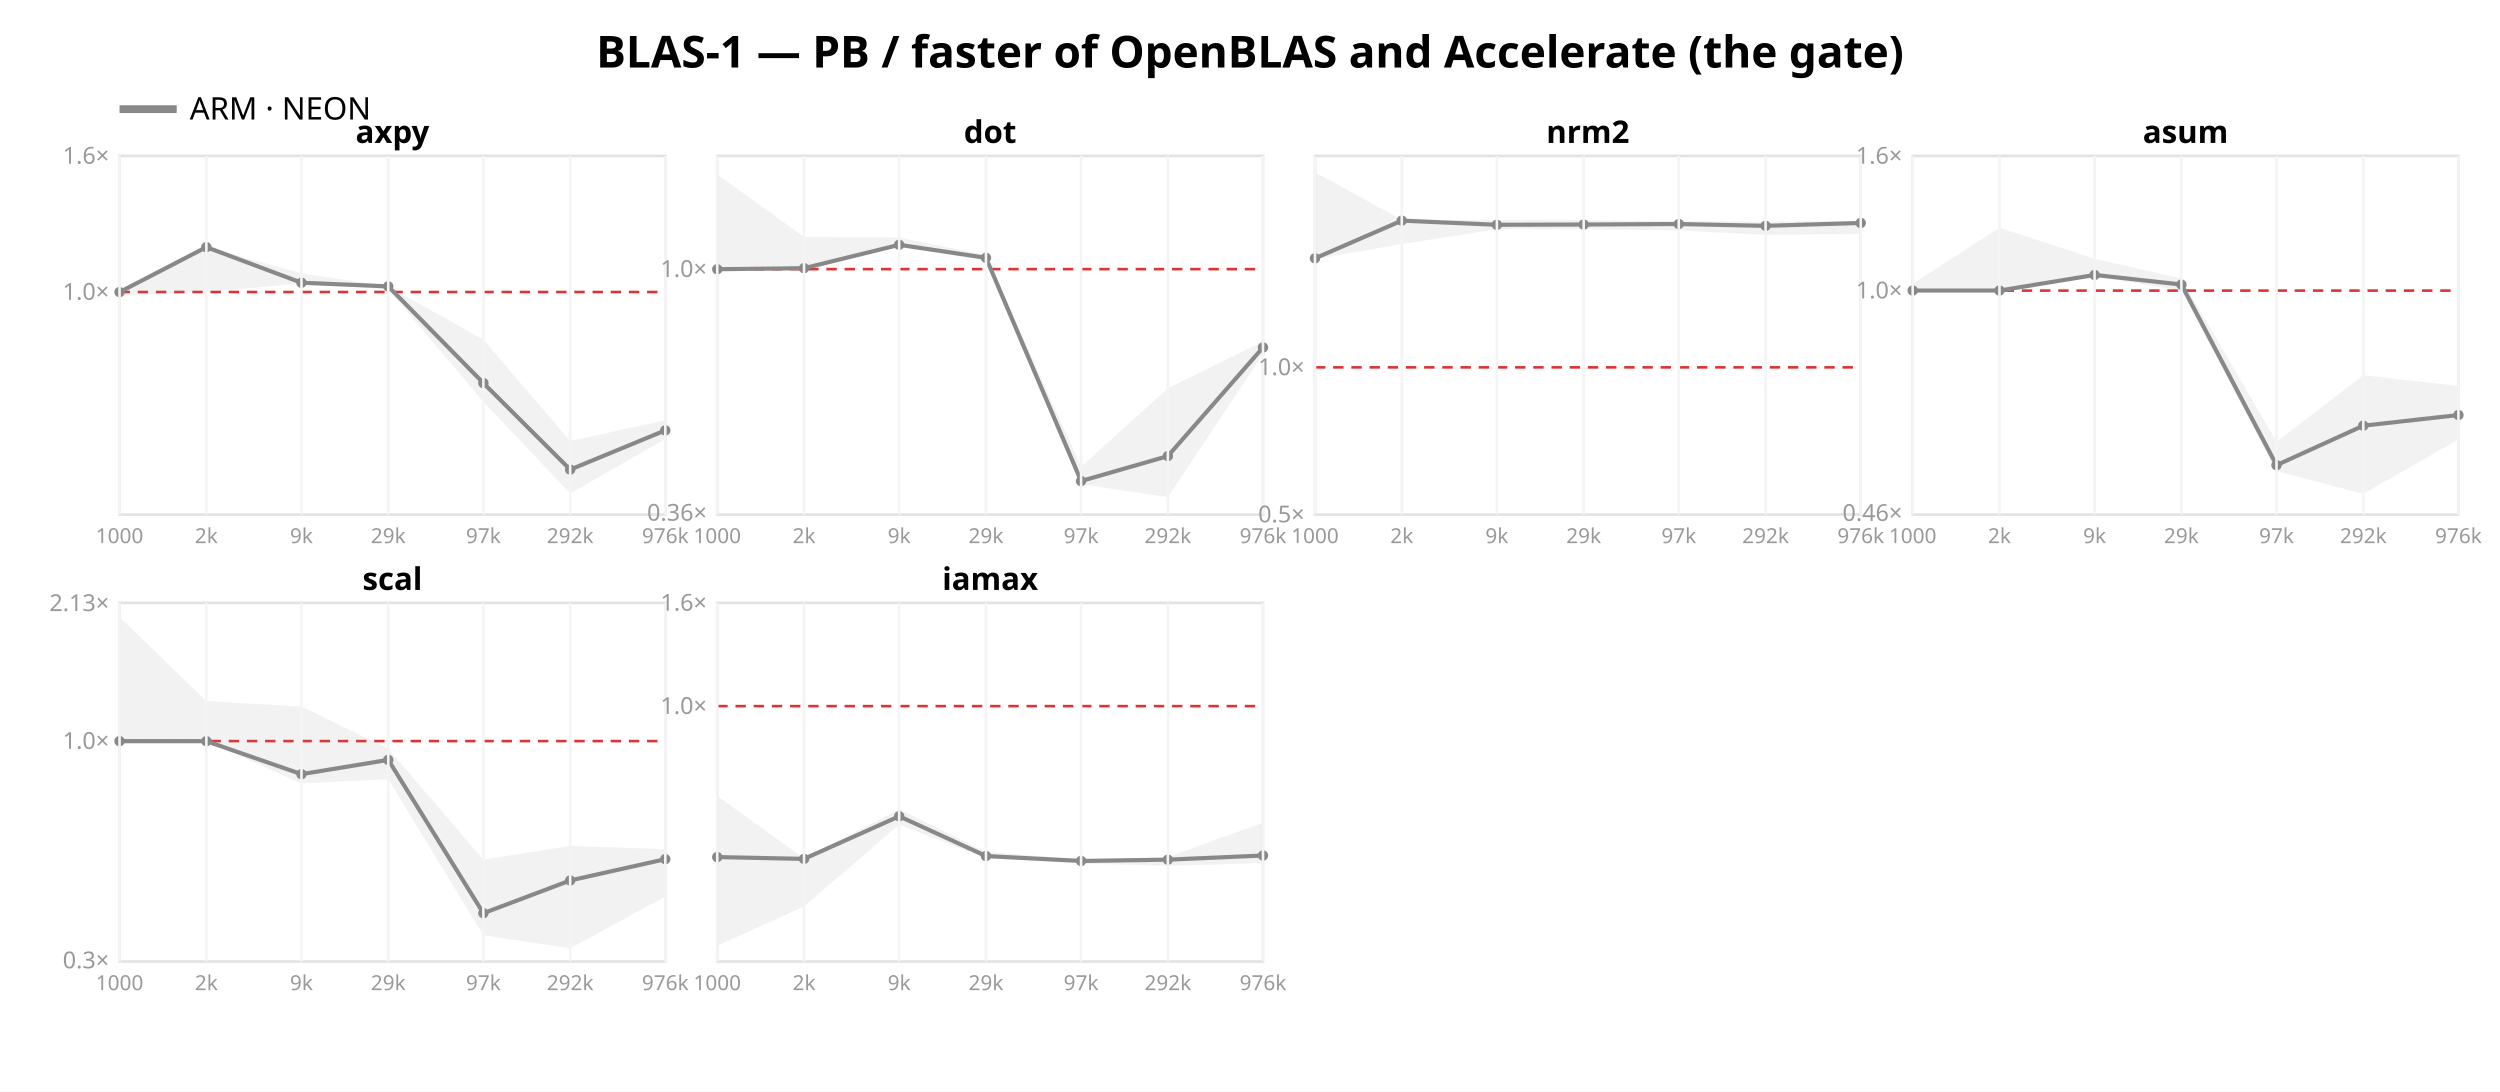
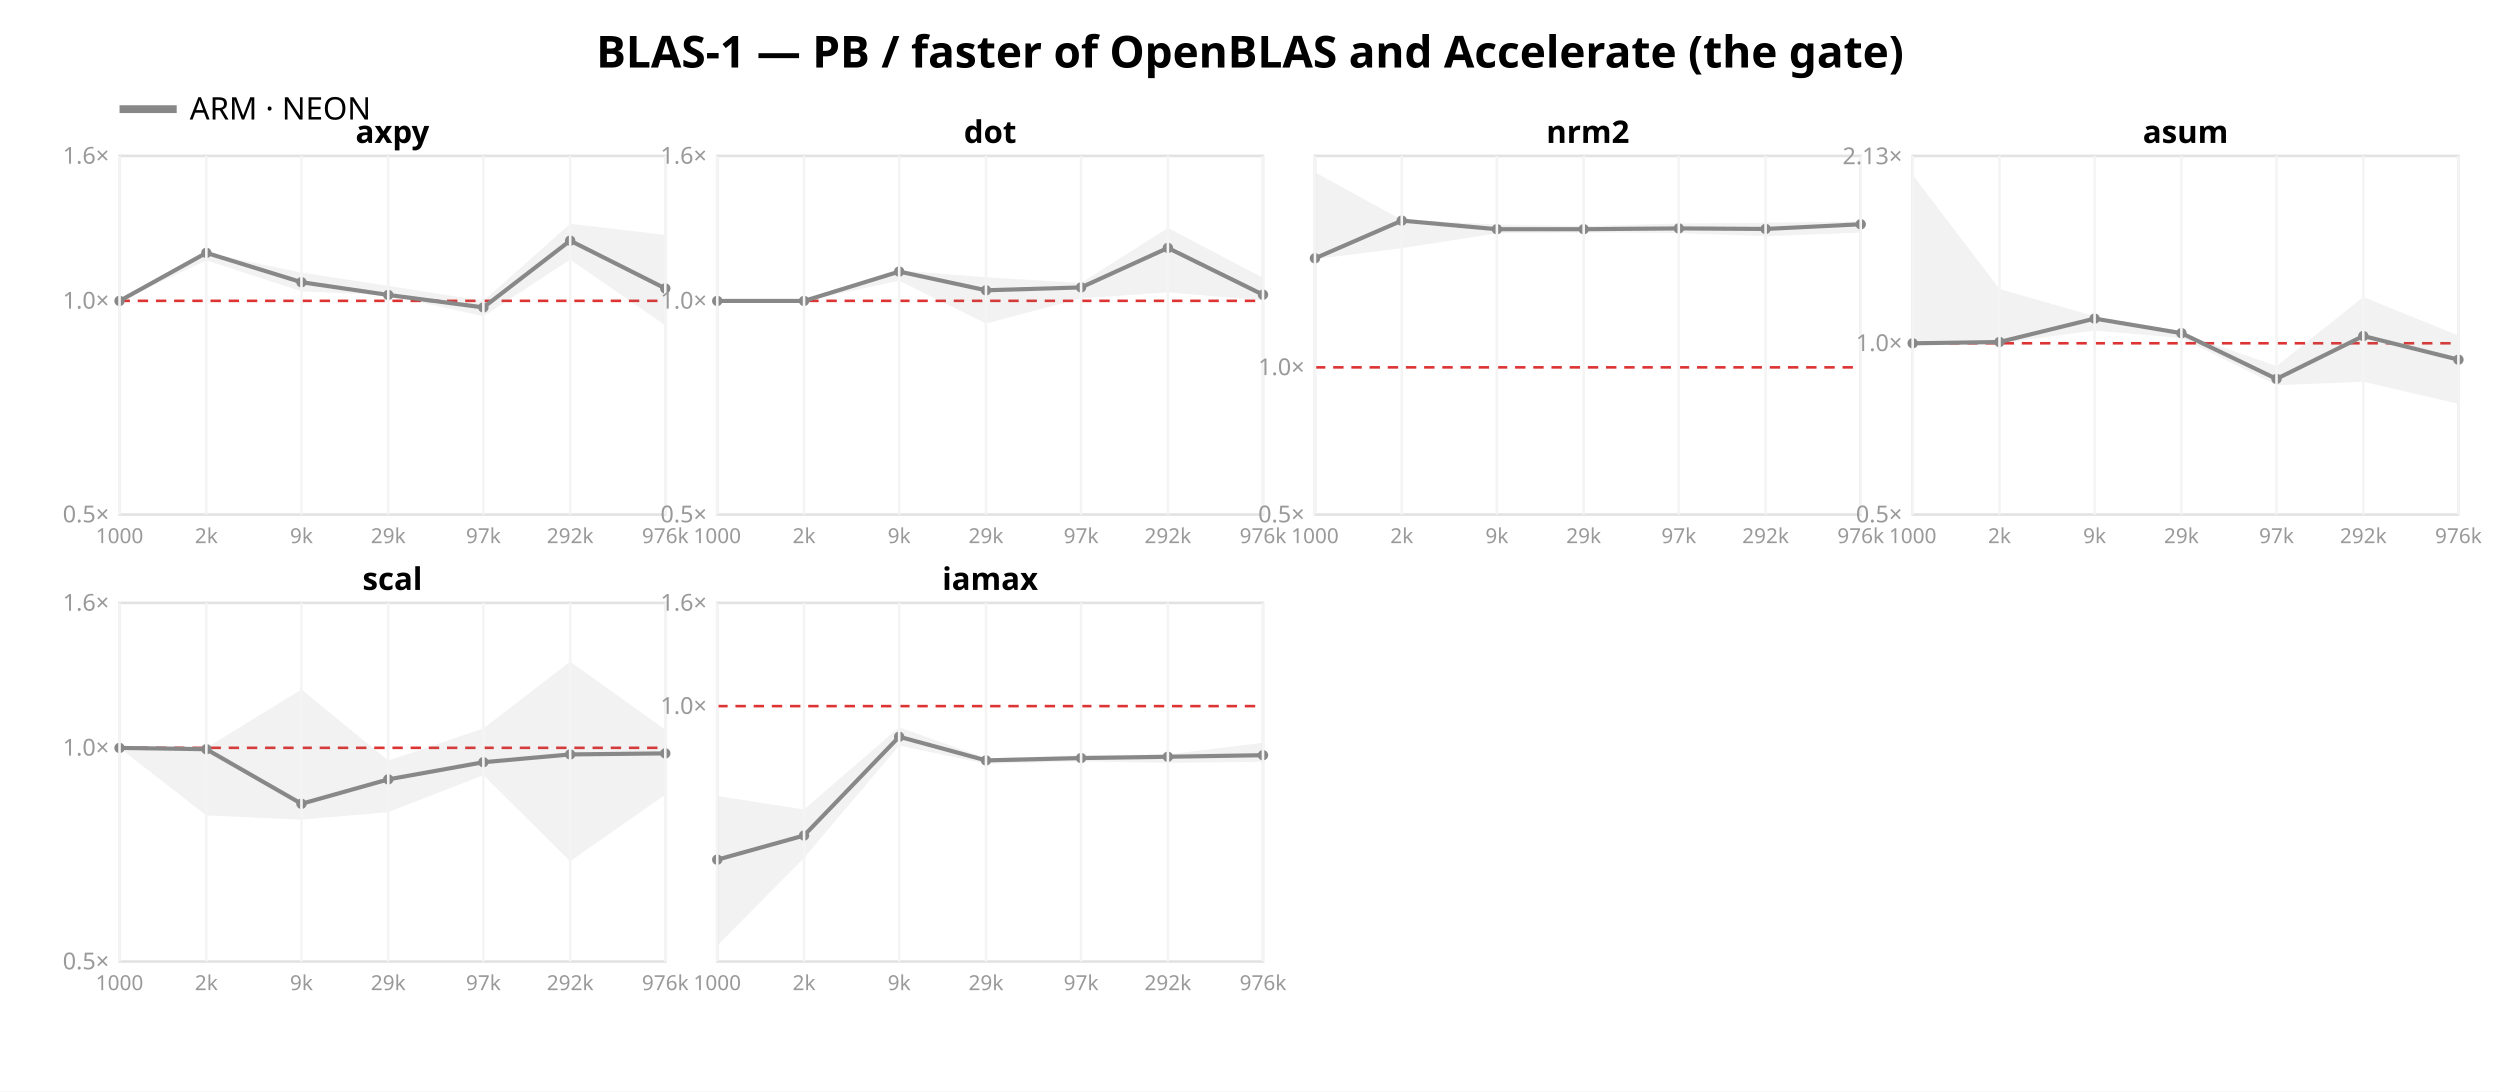
<svg xmlns="http://www.w3.org/2000/svg" width="962" height="420" font-family="sans-serif">
  <rect width="962" height="420" fill="white" />
  <text x="481.0" y="26" text-anchor="middle" font-size="17" font-weight="bold">BLAS-1 — PB / faster of OpenBLAS and Accelerate (the gate)</text>
  <line x1="46" y1="42" x2="68" y2="42" stroke="#888888" stroke-width="3" />
  <text x="73" y="46" font-size="12">ARM · NEON</text>
  <rect x="46" y="60" width="210" height="138" fill="none" stroke="#e2e2e2" />
-   <line x1="46" y1="112.362" x2="256" y2="112.362" stroke="#d33" stroke-dasharray="4 3" />
-   <text x="42" y="115.362" text-anchor="end" font-size="9" fill="#999">1.0×</text>
+   <line x1="46" y1="115.763" x2="256" y2="115.763" stroke="#d33" stroke-dasharray="4 3" />
+   <text x="42" y="201.0" text-anchor="end" font-size="9" fill="#999">0.5×</text>
+   <text x="42" y="118.763" text-anchor="end" font-size="9" fill="#999">1.0×</text>
  <text x="42" y="63.0" text-anchor="end" font-size="9" fill="#999">1.6×</text>
-   <polygon points="46.0,112.4 79.4,95.1 116.0,105.2 149.4,110.2 186.0,130.7 219.4,169.7 256.0,161.7 256.0,168.9 219.4,189.9 186.0,154.6 149.4,111.3 116.0,109.0 79.4,112.4 46.0,113.7" fill="#888888" opacity="0.11" />
-   <polyline points="46.0,112.4 79.4,95.1 116.0,108.8 149.4,110.2 186.0,147.4 219.4,180.7 256.0,165.6" fill="none" stroke="#888888" stroke-width="1.6" />
-   <circle cx="46.0" cy="112.4" r="2" fill="#888888" />
-   <circle cx="79.4" cy="95.1" r="2" fill="#888888" />
-   <circle cx="116.0" cy="108.8" r="2" fill="#888888" />
-   <circle cx="149.4" cy="110.2" r="2" fill="#888888" />
-   <circle cx="186.0" cy="147.4" r="2" fill="#888888" />
-   <circle cx="219.4" cy="180.7" r="2" fill="#888888" />
-   <circle cx="256.0" cy="165.6" r="2" fill="#888888" />
+   <polygon points="46.0,115.8 79.4,97.3 116.0,104.9 149.4,110.0 186.0,115.8 219.4,86.1 256.0,90.4 256.0,125.2 219.4,99.9 186.0,121.7 149.4,113.6 116.0,112.1 79.4,100.2 46.0,115.8" fill="#888888" opacity="0.11" />
+   <polyline points="46.0,115.8 79.4,97.3 116.0,108.6 149.4,113.5 186.0,118.3 219.4,92.6 256.0,111.0" fill="none" stroke="#888888" stroke-width="1.6" />
+   <circle cx="46.0" cy="115.8" r="2" fill="#888888" />
+   <circle cx="79.4" cy="97.3" r="2" fill="#888888" />
+   <circle cx="116.0" cy="108.6" r="2" fill="#888888" />
+   <circle cx="149.4" cy="113.5" r="2" fill="#888888" />
+   <circle cx="186.0" cy="118.3" r="2" fill="#888888" />
+   <circle cx="219.4" cy="92.6" r="2" fill="#888888" />
+   <circle cx="256.0" cy="111.0" r="2" fill="#888888" />
  <text x="151.0" y="55" text-anchor="middle" font-size="12" font-weight="bold">axpy</text>
  <line x1="46.0" y1="60" x2="46.0" y2="198" stroke="#f4f4f4" />
  <text x="46.0" y="209" text-anchor="middle" font-size="8" fill="#999">1000</text>
  <line x1="79.4" y1="60" x2="79.4" y2="198" stroke="#f4f4f4" />
  <text x="79.4" y="209" text-anchor="middle" font-size="8" fill="#999">2k</text>
  <line x1="116.0" y1="60" x2="116.0" y2="198" stroke="#f4f4f4" />
  <text x="116.0" y="209" text-anchor="middle" font-size="8" fill="#999">9k</text>
  <line x1="149.4" y1="60" x2="149.4" y2="198" stroke="#f4f4f4" />
  <text x="149.4" y="209" text-anchor="middle" font-size="8" fill="#999">29k</text>
  <line x1="186.0" y1="60" x2="186.0" y2="198" stroke="#f4f4f4" />
  <text x="186.0" y="209" text-anchor="middle" font-size="8" fill="#999">97k</text>
  <line x1="219.4" y1="60" x2="219.4" y2="198" stroke="#f4f4f4" />
  <text x="219.4" y="209" text-anchor="middle" font-size="8" fill="#999">292k</text>
  <line x1="256.0" y1="60" x2="256.0" y2="198" stroke="#f4f4f4" />
  <text x="256.0" y="209" text-anchor="middle" font-size="8" fill="#999">976k</text>
  <rect x="276" y="60" width="210" height="138" fill="none" stroke="#e2e2e2" />
-   <line x1="276" y1="103.564" x2="486" y2="103.564" stroke="#d33" stroke-dasharray="4 3" />
-   <text x="272" y="200.37" text-anchor="end" font-size="9" fill="#999">0.36×</text>
-   <text x="272" y="106.564" text-anchor="end" font-size="9" fill="#999">1.0×</text>
-   <polygon points="276.0,67.1 309.4,91.2 346.0,91.4 379.4,98.2 416.0,179.6 449.4,149.4 486.0,131.4 486.0,136.2 449.4,191.3 416.0,186.3 379.4,100.3 346.0,94.8 309.4,103.6 276.0,103.6" fill="#888888" opacity="0.11" />
-   <polyline points="276.0,103.6 309.4,103.2 346.0,94.2 379.4,99.2 416.0,185.1 449.4,175.5 486.0,133.7" fill="none" stroke="#888888" stroke-width="1.6" />
-   <circle cx="276.0" cy="103.6" r="2" fill="#888888" />
-   <circle cx="309.4" cy="103.2" r="2" fill="#888888" />
-   <circle cx="346.0" cy="94.2" r="2" fill="#888888" />
-   <circle cx="379.4" cy="99.2" r="2" fill="#888888" />
-   <circle cx="416.0" cy="185.1" r="2" fill="#888888" />
-   <circle cx="449.4" cy="175.5" r="2" fill="#888888" />
-   <circle cx="486.0" cy="133.7" r="2" fill="#888888" />
+   <line x1="276" y1="115.763" x2="486" y2="115.763" stroke="#d33" stroke-dasharray="4 3" />
+   <text x="272" y="201.0" text-anchor="end" font-size="9" fill="#999">0.5×</text>
+   <text x="272" y="118.763" text-anchor="end" font-size="9" fill="#999">1.0×</text>
+   <text x="272" y="63.0" text-anchor="end" font-size="9" fill="#999">1.6×</text>
+   <polygon points="276.0,115.8 309.4,115.8 346.0,104.1 379.4,106.7 416.0,108.9 449.4,87.7 486.0,106.9 486.0,115.6 449.4,112.5 416.0,114.8 379.4,124.5 346.0,108.0 309.4,115.8 276.0,115.8" fill="#888888" opacity="0.11" />
+   <polyline points="276.0,115.8 309.4,115.8 346.0,104.5 379.4,111.7 416.0,110.6 449.4,95.4 486.0,113.4" fill="none" stroke="#888888" stroke-width="1.6" />
+   <circle cx="276.0" cy="115.8" r="2" fill="#888888" />
+   <circle cx="309.4" cy="115.8" r="2" fill="#888888" />
+   <circle cx="346.0" cy="104.5" r="2" fill="#888888" />
+   <circle cx="379.4" cy="111.7" r="2" fill="#888888" />
+   <circle cx="416.0" cy="110.6" r="2" fill="#888888" />
+   <circle cx="449.4" cy="95.4" r="2" fill="#888888" />
+   <circle cx="486.0" cy="113.4" r="2" fill="#888888" />
  <text x="381.0" y="55" text-anchor="middle" font-size="12" font-weight="bold">dot</text>
  <line x1="276.0" y1="60" x2="276.0" y2="198" stroke="#f4f4f4" />
  <text x="276.0" y="209" text-anchor="middle" font-size="8" fill="#999">1000</text>
  <line x1="309.4" y1="60" x2="309.4" y2="198" stroke="#f4f4f4" />
  <text x="309.4" y="209" text-anchor="middle" font-size="8" fill="#999">2k</text>
  <line x1="346.0" y1="60" x2="346.0" y2="198" stroke="#f4f4f4" />
  <text x="346.0" y="209" text-anchor="middle" font-size="8" fill="#999">9k</text>
  <line x1="379.4" y1="60" x2="379.4" y2="198" stroke="#f4f4f4" />
  <text x="379.4" y="209" text-anchor="middle" font-size="8" fill="#999">29k</text>
  <line x1="416.0" y1="60" x2="416.0" y2="198" stroke="#f4f4f4" />
  <text x="416.0" y="209" text-anchor="middle" font-size="8" fill="#999">97k</text>
  <line x1="449.4" y1="60" x2="449.4" y2="198" stroke="#f4f4f4" />
  <text x="449.4" y="209" text-anchor="middle" font-size="8" fill="#999">292k</text>
  <line x1="486.0" y1="60" x2="486.0" y2="198" stroke="#f4f4f4" />
  <text x="486.0" y="209" text-anchor="middle" font-size="8" fill="#999">976k</text>
  <rect x="506" y="60" width="210" height="138" fill="none" stroke="#e2e2e2" />
  <line x1="506" y1="141.36" x2="716" y2="141.36" stroke="#d33" stroke-dasharray="4 3" />
  <text x="502" y="201.0" text-anchor="end" font-size="9" fill="#999">0.5×</text>
  <text x="502" y="144.36" text-anchor="end" font-size="9" fill="#999">1.0×</text>
-   <polygon points="506.0,66.3 539.4,84.6 576.0,84.7 609.4,84.7 646.0,85.1 679.4,85.3 716.0,85.0 716.0,90.0 679.4,90.4 646.0,88.7 609.4,88.2 576.0,88.2 539.4,93.9 506.0,99.7" fill="#888888" opacity="0.11" />
-   <polyline points="506.0,99.4 539.4,84.9 576.0,86.5 609.4,86.4 646.0,86.2 679.4,86.9 716.0,85.8" fill="none" stroke="#888888" stroke-width="1.6" />
+   <polygon points="506.0,66.3 539.4,84.6 576.0,86.4 609.4,87.0 646.0,86.0 679.4,85.7 716.0,85.2 716.0,89.5 679.4,90.9 646.0,89.7 609.4,89.5 576.0,89.8 539.4,95.5 506.0,99.7" fill="#888888" opacity="0.11" />
+   <polyline points="506.0,99.4 539.4,84.9 576.0,88.2 609.4,88.2 646.0,87.9 679.4,88.1 716.0,86.3" fill="none" stroke="#888888" stroke-width="1.6" />
  <circle cx="506.0" cy="99.4" r="2" fill="#888888" />
  <circle cx="539.4" cy="84.9" r="2" fill="#888888" />
-   <circle cx="576.0" cy="86.5" r="2" fill="#888888" />
-   <circle cx="609.4" cy="86.4" r="2" fill="#888888" />
-   <circle cx="646.0" cy="86.2" r="2" fill="#888888" />
-   <circle cx="679.4" cy="86.9" r="2" fill="#888888" />
-   <circle cx="716.0" cy="85.8" r="2" fill="#888888" />
+   <circle cx="576.0" cy="88.2" r="2" fill="#888888" />
+   <circle cx="609.4" cy="88.2" r="2" fill="#888888" />
+   <circle cx="646.0" cy="87.9" r="2" fill="#888888" />
+   <circle cx="679.4" cy="88.1" r="2" fill="#888888" />
+   <circle cx="716.0" cy="86.3" r="2" fill="#888888" />
  <text x="611.0" y="55" text-anchor="middle" font-size="12" font-weight="bold">nrm2</text>
  <line x1="506.0" y1="60" x2="506.0" y2="198" stroke="#f4f4f4" />
  <text x="506.0" y="209" text-anchor="middle" font-size="8" fill="#999">1000</text>
  <line x1="539.4" y1="60" x2="539.4" y2="198" stroke="#f4f4f4" />
  <text x="539.4" y="209" text-anchor="middle" font-size="8" fill="#999">2k</text>
  <line x1="576.0" y1="60" x2="576.0" y2="198" stroke="#f4f4f4" />
  <text x="576.0" y="209" text-anchor="middle" font-size="8" fill="#999">9k</text>
  <line x1="609.4" y1="60" x2="609.4" y2="198" stroke="#f4f4f4" />
  <text x="609.4" y="209" text-anchor="middle" font-size="8" fill="#999">29k</text>
  <line x1="646.0" y1="60" x2="646.0" y2="198" stroke="#f4f4f4" />
  <text x="646.0" y="209" text-anchor="middle" font-size="8" fill="#999">97k</text>
  <line x1="679.4" y1="60" x2="679.4" y2="198" stroke="#f4f4f4" />
  <text x="679.4" y="209" text-anchor="middle" font-size="8" fill="#999">292k</text>
  <line x1="716.0" y1="60" x2="716.0" y2="198" stroke="#f4f4f4" />
  <text x="716.0" y="209" text-anchor="middle" font-size="8" fill="#999">976k</text>
  <rect x="736" y="60" width="210" height="138" fill="none" stroke="#e2e2e2" />
-   <line x1="736" y1="111.827" x2="946" y2="111.827" stroke="#d33" stroke-dasharray="4 3" />
-   <text x="732" y="200.455" text-anchor="end" font-size="9" fill="#999">0.46×</text>
-   <text x="732" y="114.827" text-anchor="end" font-size="9" fill="#999">1.0×</text>
-   <text x="732" y="63.0" text-anchor="end" font-size="9" fill="#999">1.6×</text>
-   <polygon points="736.0,109.2 769.4,87.6 806.0,99.6 839.4,107.2 876.0,170.0 909.4,144.4 946.0,148.5 946.0,169.1 909.4,190.0 876.0,181.3 839.4,111.8 806.0,106.3 769.4,111.8 736.0,111.8" fill="#888888" opacity="0.11" />
-   <polyline points="736.0,111.8 769.4,111.8 806.0,105.8 839.4,109.5 876.0,179.0 909.4,163.8 946.0,159.7" fill="none" stroke="#888888" stroke-width="1.6" />
-   <circle cx="736.0" cy="111.8" r="2" fill="#888888" />
-   <circle cx="769.4" cy="111.8" r="2" fill="#888888" />
-   <circle cx="806.0" cy="105.8" r="2" fill="#888888" />
-   <circle cx="839.4" cy="109.5" r="2" fill="#888888" />
-   <circle cx="876.0" cy="179.0" r="2" fill="#888888" />
-   <circle cx="909.4" cy="163.8" r="2" fill="#888888" />
-   <circle cx="946.0" cy="159.7" r="2" fill="#888888" />
+   <line x1="736" y1="132.09" x2="946" y2="132.09" stroke="#d33" stroke-dasharray="4 3" />
+   <text x="732" y="201.0" text-anchor="end" font-size="9" fill="#999">0.5×</text>
+   <text x="732" y="135.09" text-anchor="end" font-size="9" fill="#999">1.0×</text>
+   <text x="732" y="63.191" text-anchor="end" font-size="9" fill="#999">2.13×</text>
+   <polygon points="736.0,67.3 769.4,111.2 806.0,121.7 839.4,128.1 876.0,140.9 909.4,114.3 946.0,129.1 946.0,155.4 909.4,146.9 876.0,148.2 839.4,130.1 806.0,127.2 769.4,132.1 736.0,132.1" fill="#888888" opacity="0.11" />
+   <polyline points="736.0,132.1 769.4,131.6 806.0,122.6 839.4,128.2 876.0,145.8 909.4,129.3 946.0,138.4" fill="none" stroke="#888888" stroke-width="1.6" />
+   <circle cx="736.0" cy="132.1" r="2" fill="#888888" />
+   <circle cx="769.4" cy="131.6" r="2" fill="#888888" />
+   <circle cx="806.0" cy="122.6" r="2" fill="#888888" />
+   <circle cx="839.4" cy="128.2" r="2" fill="#888888" />
+   <circle cx="876.0" cy="145.8" r="2" fill="#888888" />
+   <circle cx="909.4" cy="129.3" r="2" fill="#888888" />
+   <circle cx="946.0" cy="138.4" r="2" fill="#888888" />
  <text x="841.0" y="55" text-anchor="middle" font-size="12" font-weight="bold">asum</text>
  <line x1="736.0" y1="60" x2="736.0" y2="198" stroke="#f4f4f4" />
  <text x="736.0" y="209" text-anchor="middle" font-size="8" fill="#999">1000</text>
  <line x1="769.4" y1="60" x2="769.4" y2="198" stroke="#f4f4f4" />
  <text x="769.4" y="209" text-anchor="middle" font-size="8" fill="#999">2k</text>
  <line x1="806.0" y1="60" x2="806.0" y2="198" stroke="#f4f4f4" />
  <text x="806.0" y="209" text-anchor="middle" font-size="8" fill="#999">9k</text>
  <line x1="839.4" y1="60" x2="839.4" y2="198" stroke="#f4f4f4" />
  <text x="839.4" y="209" text-anchor="middle" font-size="8" fill="#999">29k</text>
  <line x1="876.0" y1="60" x2="876.0" y2="198" stroke="#f4f4f4" />
  <text x="876.0" y="209" text-anchor="middle" font-size="8" fill="#999">97k</text>
  <line x1="909.4" y1="60" x2="909.4" y2="198" stroke="#f4f4f4" />
  <text x="909.4" y="209" text-anchor="middle" font-size="8" fill="#999">292k</text>
  <line x1="946.0" y1="60" x2="946.0" y2="198" stroke="#f4f4f4" />
  <text x="946.0" y="209" text-anchor="middle" font-size="8" fill="#999">976k</text>
  <rect x="46" y="232" width="210" height="138" fill="none" stroke="#e2e2e2" />
-   <line x1="46" y1="285.169" x2="256" y2="285.169" stroke="#d33" stroke-dasharray="4 3" />
-   <text x="42" y="372.605" text-anchor="end" font-size="9" fill="#999">0.3×</text>
-   <text x="42" y="288.169" text-anchor="end" font-size="9" fill="#999">1.0×</text>
-   <text x="42" y="235.141" text-anchor="end" font-size="9" fill="#999">2.13×</text>
-   <polygon points="46.0,237.4 79.4,269.8 116.0,271.9 149.4,288.1 186.0,330.8 219.4,325.5 256.0,326.8 256.0,345.0 219.4,364.9 186.0,359.9 149.4,299.8 116.0,301.5 79.4,285.2 46.0,285.2" fill="#888888" opacity="0.11" />
-   <polyline points="46.0,285.2 79.4,285.2 116.0,297.9 149.4,292.4 186.0,351.4 219.4,338.8 256.0,330.6" fill="none" stroke="#888888" stroke-width="1.6" />
-   <circle cx="46.0" cy="285.2" r="2" fill="#888888" />
-   <circle cx="79.4" cy="285.2" r="2" fill="#888888" />
-   <circle cx="116.0" cy="297.9" r="2" fill="#888888" />
-   <circle cx="149.4" cy="292.4" r="2" fill="#888888" />
-   <circle cx="186.0" cy="351.4" r="2" fill="#888888" />
-   <circle cx="219.4" cy="338.8" r="2" fill="#888888" />
-   <circle cx="256.0" cy="330.6" r="2" fill="#888888" />
+   <line x1="46" y1="287.763" x2="256" y2="287.763" stroke="#d33" stroke-dasharray="4 3" />
+   <text x="42" y="373.0" text-anchor="end" font-size="9" fill="#999">0.5×</text>
+   <text x="42" y="290.763" text-anchor="end" font-size="9" fill="#999">1.0×</text>
+   <text x="42" y="235.0" text-anchor="end" font-size="9" fill="#999">1.6×</text>
+   <polygon points="46.0,287.8 79.4,287.8 116.0,265.3 149.4,292.7 186.0,280.3 219.4,254.6 256.0,280.8 256.0,305.8 219.4,331.4 186.0,298.3 149.4,312.5 116.0,315.4 79.4,313.8 46.0,287.8" fill="#888888" opacity="0.11" />
+   <polyline points="46.0,287.8 79.4,288.3 116.0,309.3 149.4,299.9 186.0,293.3 219.4,290.3 256.0,289.9" fill="none" stroke="#888888" stroke-width="1.6" />
+   <circle cx="46.0" cy="287.8" r="2" fill="#888888" />
+   <circle cx="79.4" cy="288.3" r="2" fill="#888888" />
+   <circle cx="116.0" cy="309.3" r="2" fill="#888888" />
+   <circle cx="149.4" cy="299.9" r="2" fill="#888888" />
+   <circle cx="186.0" cy="293.3" r="2" fill="#888888" />
+   <circle cx="219.4" cy="290.3" r="2" fill="#888888" />
+   <circle cx="256.0" cy="289.9" r="2" fill="#888888" />
  <text x="151.0" y="227" text-anchor="middle" font-size="12" font-weight="bold">scal</text>
  <line x1="46.0" y1="232" x2="46.0" y2="370" stroke="#f4f4f4" />
  <text x="46.0" y="381" text-anchor="middle" font-size="8" fill="#999">1000</text>
  <line x1="79.4" y1="232" x2="79.4" y2="370" stroke="#f4f4f4" />
  <text x="79.4" y="381" text-anchor="middle" font-size="8" fill="#999">2k</text>
  <line x1="116.0" y1="232" x2="116.0" y2="370" stroke="#f4f4f4" />
  <text x="116.0" y="381" text-anchor="middle" font-size="8" fill="#999">9k</text>
  <line x1="149.4" y1="232" x2="149.4" y2="370" stroke="#f4f4f4" />
  <text x="149.4" y="381" text-anchor="middle" font-size="8" fill="#999">29k</text>
  <line x1="186.0" y1="232" x2="186.0" y2="370" stroke="#f4f4f4" />
  <text x="186.0" y="381" text-anchor="middle" font-size="8" fill="#999">97k</text>
  <line x1="219.4" y1="232" x2="219.4" y2="370" stroke="#f4f4f4" />
  <text x="219.4" y="381" text-anchor="middle" font-size="8" fill="#999">292k</text>
  <line x1="256.0" y1="232" x2="256.0" y2="370" stroke="#f4f4f4" />
  <text x="256.0" y="381" text-anchor="middle" font-size="8" fill="#999">976k</text>
  <rect x="276" y="232" width="210" height="138" fill="none" stroke="#e2e2e2" />
  <line x1="276" y1="271.713" x2="486" y2="271.713" stroke="#d33" stroke-dasharray="4 3" />
  <text x="272" y="274.713" text-anchor="end" font-size="9" fill="#999">1.0×</text>
  <text x="272" y="235.0" text-anchor="end" font-size="9" fill="#999">1.6×</text>
-   <polygon points="276.0,306.3 309.4,330.3 346.0,311.4 379.4,327.8 416.0,330.7 449.4,329.8 486.0,316.6 486.0,332.1 449.4,333.2 416.0,332.3 379.4,330.3 346.0,317.3 309.4,348.8 276.0,363.9" fill="#888888" opacity="0.11" />
-   <polyline points="276.0,329.8 309.4,330.5 346.0,314.1 379.4,329.4 416.0,331.3 449.4,330.8 486.0,329.2" fill="none" stroke="#888888" stroke-width="1.6" />
-   <circle cx="276.0" cy="329.8" r="2" fill="#888888" />
-   <circle cx="309.4" cy="330.5" r="2" fill="#888888" />
-   <circle cx="346.0" cy="314.1" r="2" fill="#888888" />
-   <circle cx="379.4" cy="329.4" r="2" fill="#888888" />
-   <circle cx="416.0" cy="331.3" r="2" fill="#888888" />
-   <circle cx="449.4" cy="330.8" r="2" fill="#888888" />
-   <circle cx="486.0" cy="329.2" r="2" fill="#888888" />
+   <polygon points="276.0,306.3 309.4,311.5 346.0,279.8 379.4,291.8 416.0,290.6 449.4,290.3 486.0,285.8 486.0,293.1 449.4,293.6 416.0,293.0 379.4,293.9 346.0,286.9 309.4,330.1 276.0,363.9" fill="#888888" opacity="0.11" />
+   <polyline points="276.0,330.8 309.4,321.5 346.0,283.5 379.4,292.6 416.0,291.7 449.4,291.2 486.0,290.6" fill="none" stroke="#888888" stroke-width="1.6" />
+   <circle cx="276.0" cy="330.8" r="2" fill="#888888" />
+   <circle cx="309.4" cy="321.5" r="2" fill="#888888" />
+   <circle cx="346.0" cy="283.5" r="2" fill="#888888" />
+   <circle cx="379.4" cy="292.6" r="2" fill="#888888" />
+   <circle cx="416.0" cy="291.7" r="2" fill="#888888" />
+   <circle cx="449.4" cy="291.2" r="2" fill="#888888" />
+   <circle cx="486.0" cy="290.6" r="2" fill="#888888" />
  <text x="381.0" y="227" text-anchor="middle" font-size="12" font-weight="bold">iamax</text>
  <line x1="276.0" y1="232" x2="276.0" y2="370" stroke="#f4f4f4" />
  <text x="276.0" y="381" text-anchor="middle" font-size="8" fill="#999">1000</text>
  <line x1="309.4" y1="232" x2="309.4" y2="370" stroke="#f4f4f4" />
  <text x="309.4" y="381" text-anchor="middle" font-size="8" fill="#999">2k</text>
  <line x1="346.0" y1="232" x2="346.0" y2="370" stroke="#f4f4f4" />
  <text x="346.0" y="381" text-anchor="middle" font-size="8" fill="#999">9k</text>
  <line x1="379.4" y1="232" x2="379.4" y2="370" stroke="#f4f4f4" />
  <text x="379.4" y="381" text-anchor="middle" font-size="8" fill="#999">29k</text>
  <line x1="416.0" y1="232" x2="416.0" y2="370" stroke="#f4f4f4" />
  <text x="416.0" y="381" text-anchor="middle" font-size="8" fill="#999">97k</text>
  <line x1="449.4" y1="232" x2="449.4" y2="370" stroke="#f4f4f4" />
  <text x="449.4" y="381" text-anchor="middle" font-size="8" fill="#999">292k</text>
  <line x1="486.0" y1="232" x2="486.0" y2="370" stroke="#f4f4f4" />
  <text x="486.0" y="381" text-anchor="middle" font-size="8" fill="#999">976k</text>
</svg>
